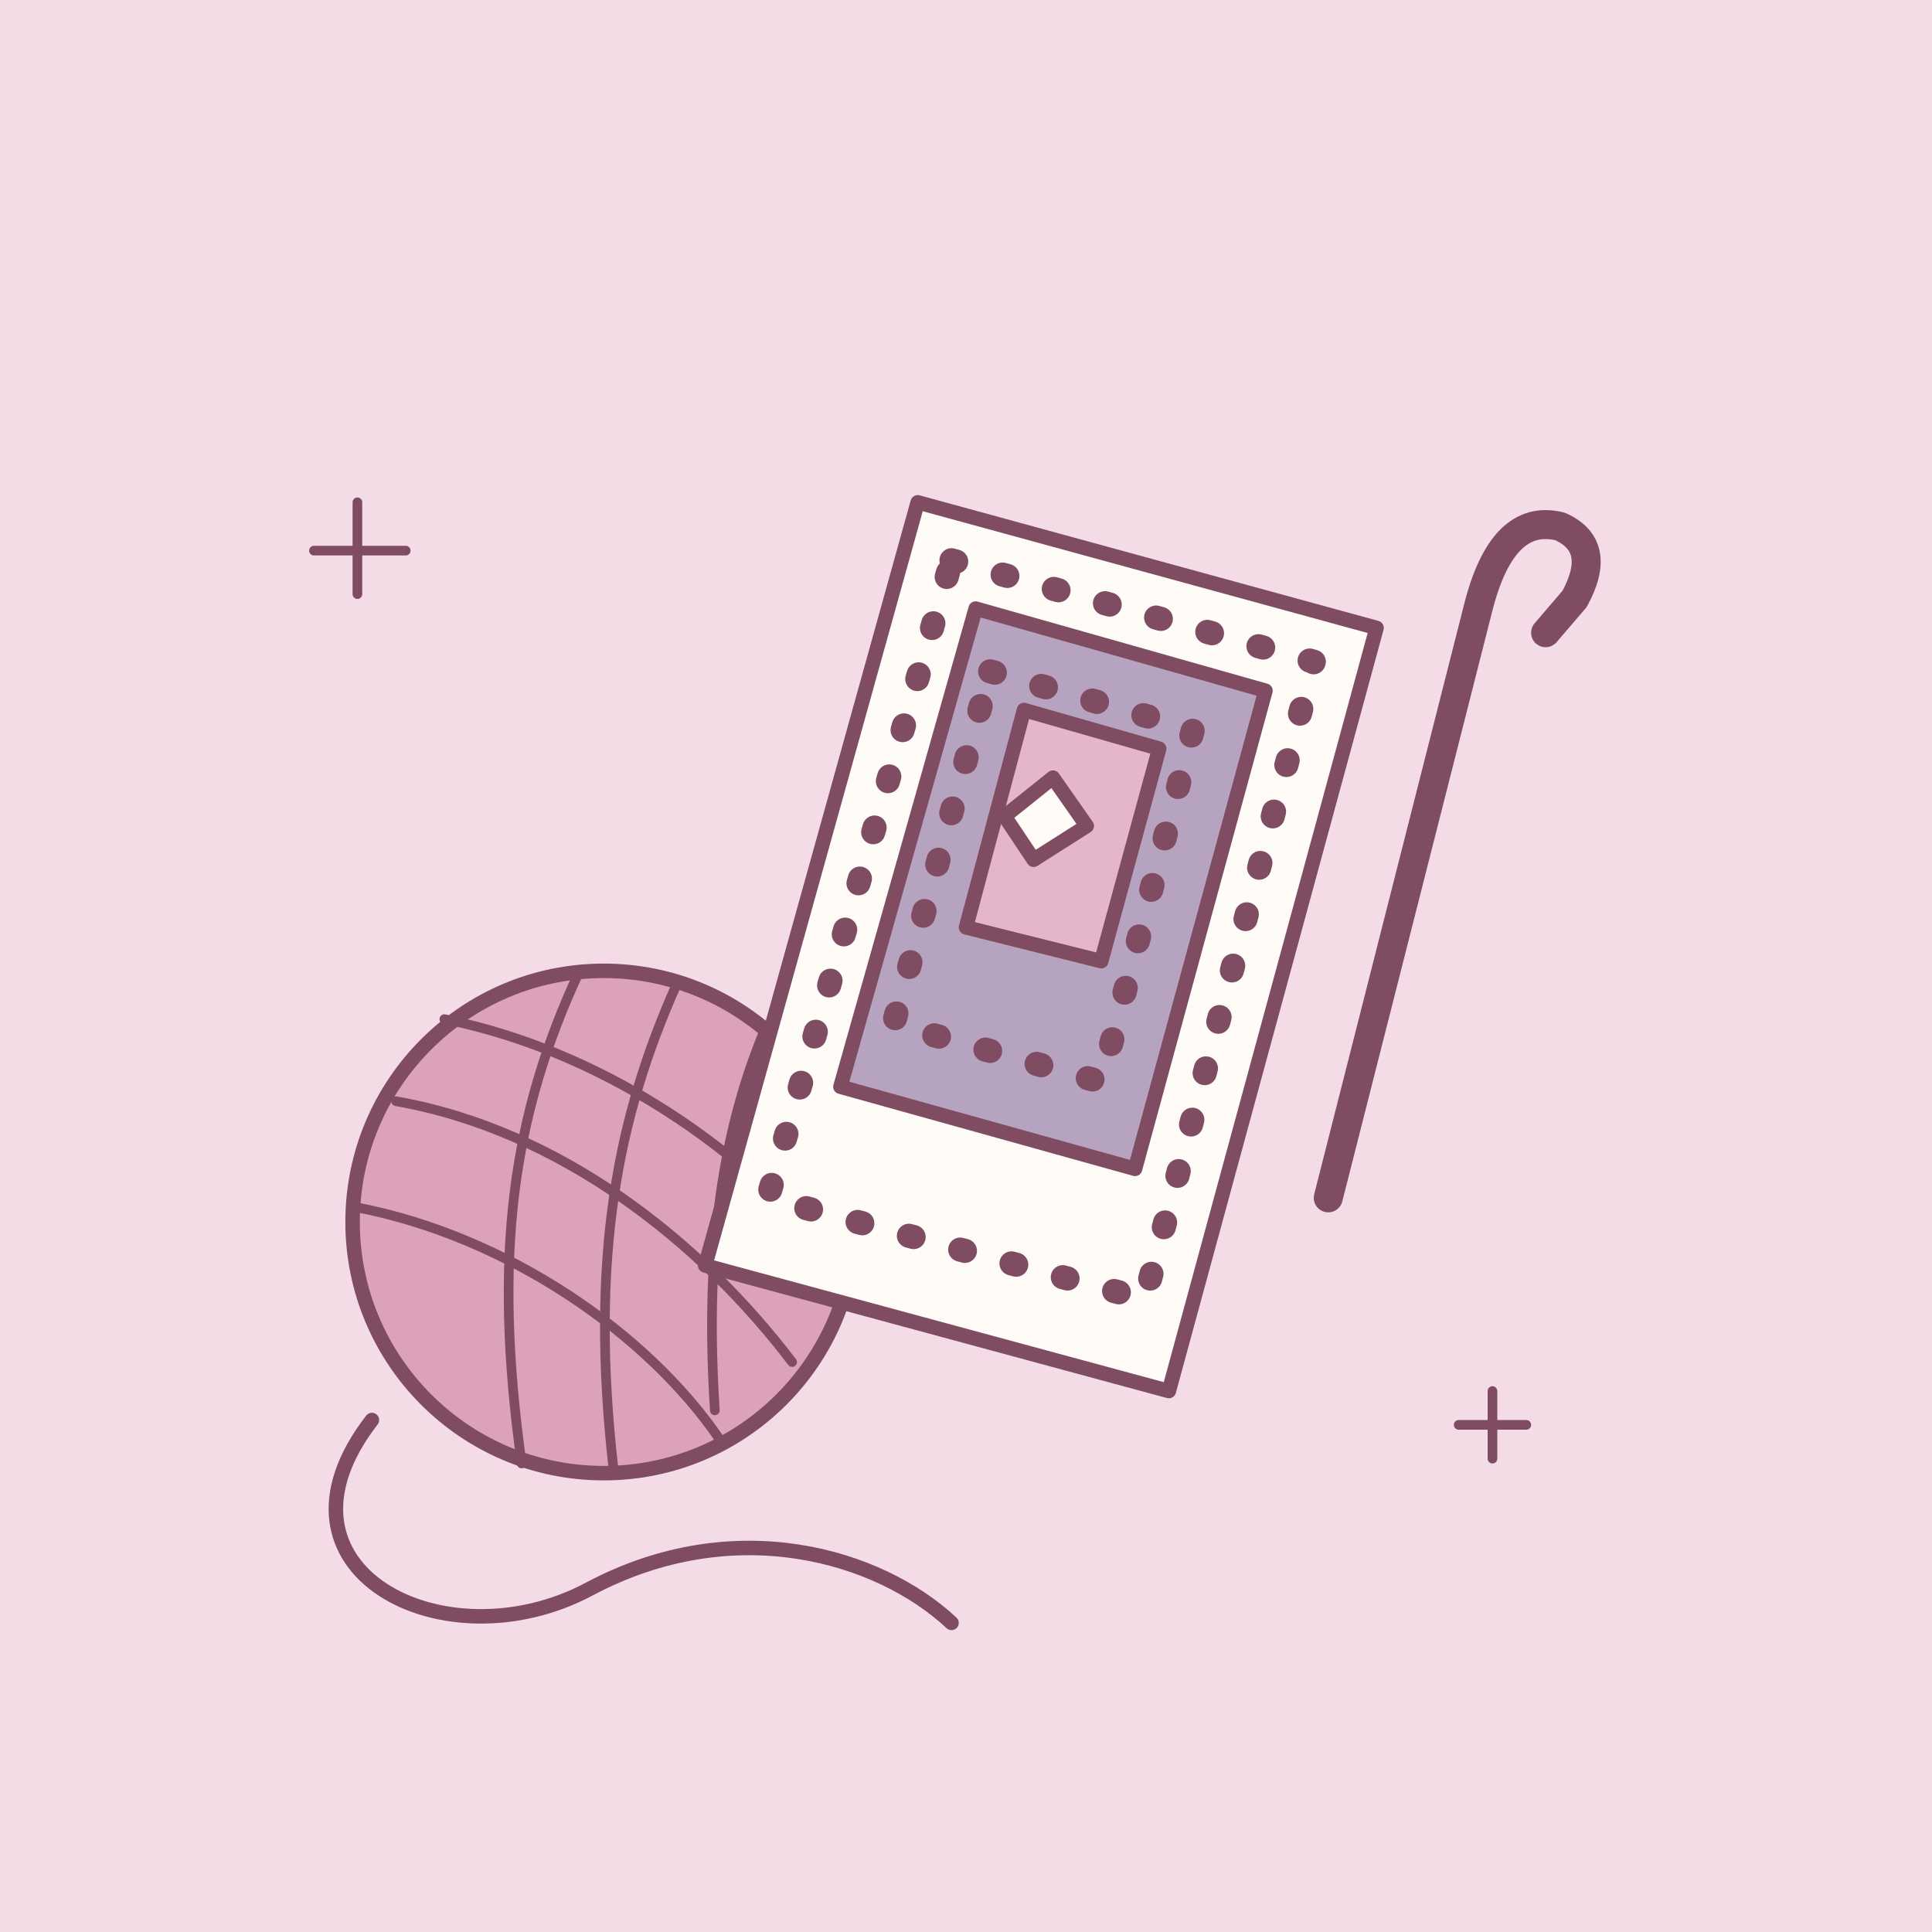
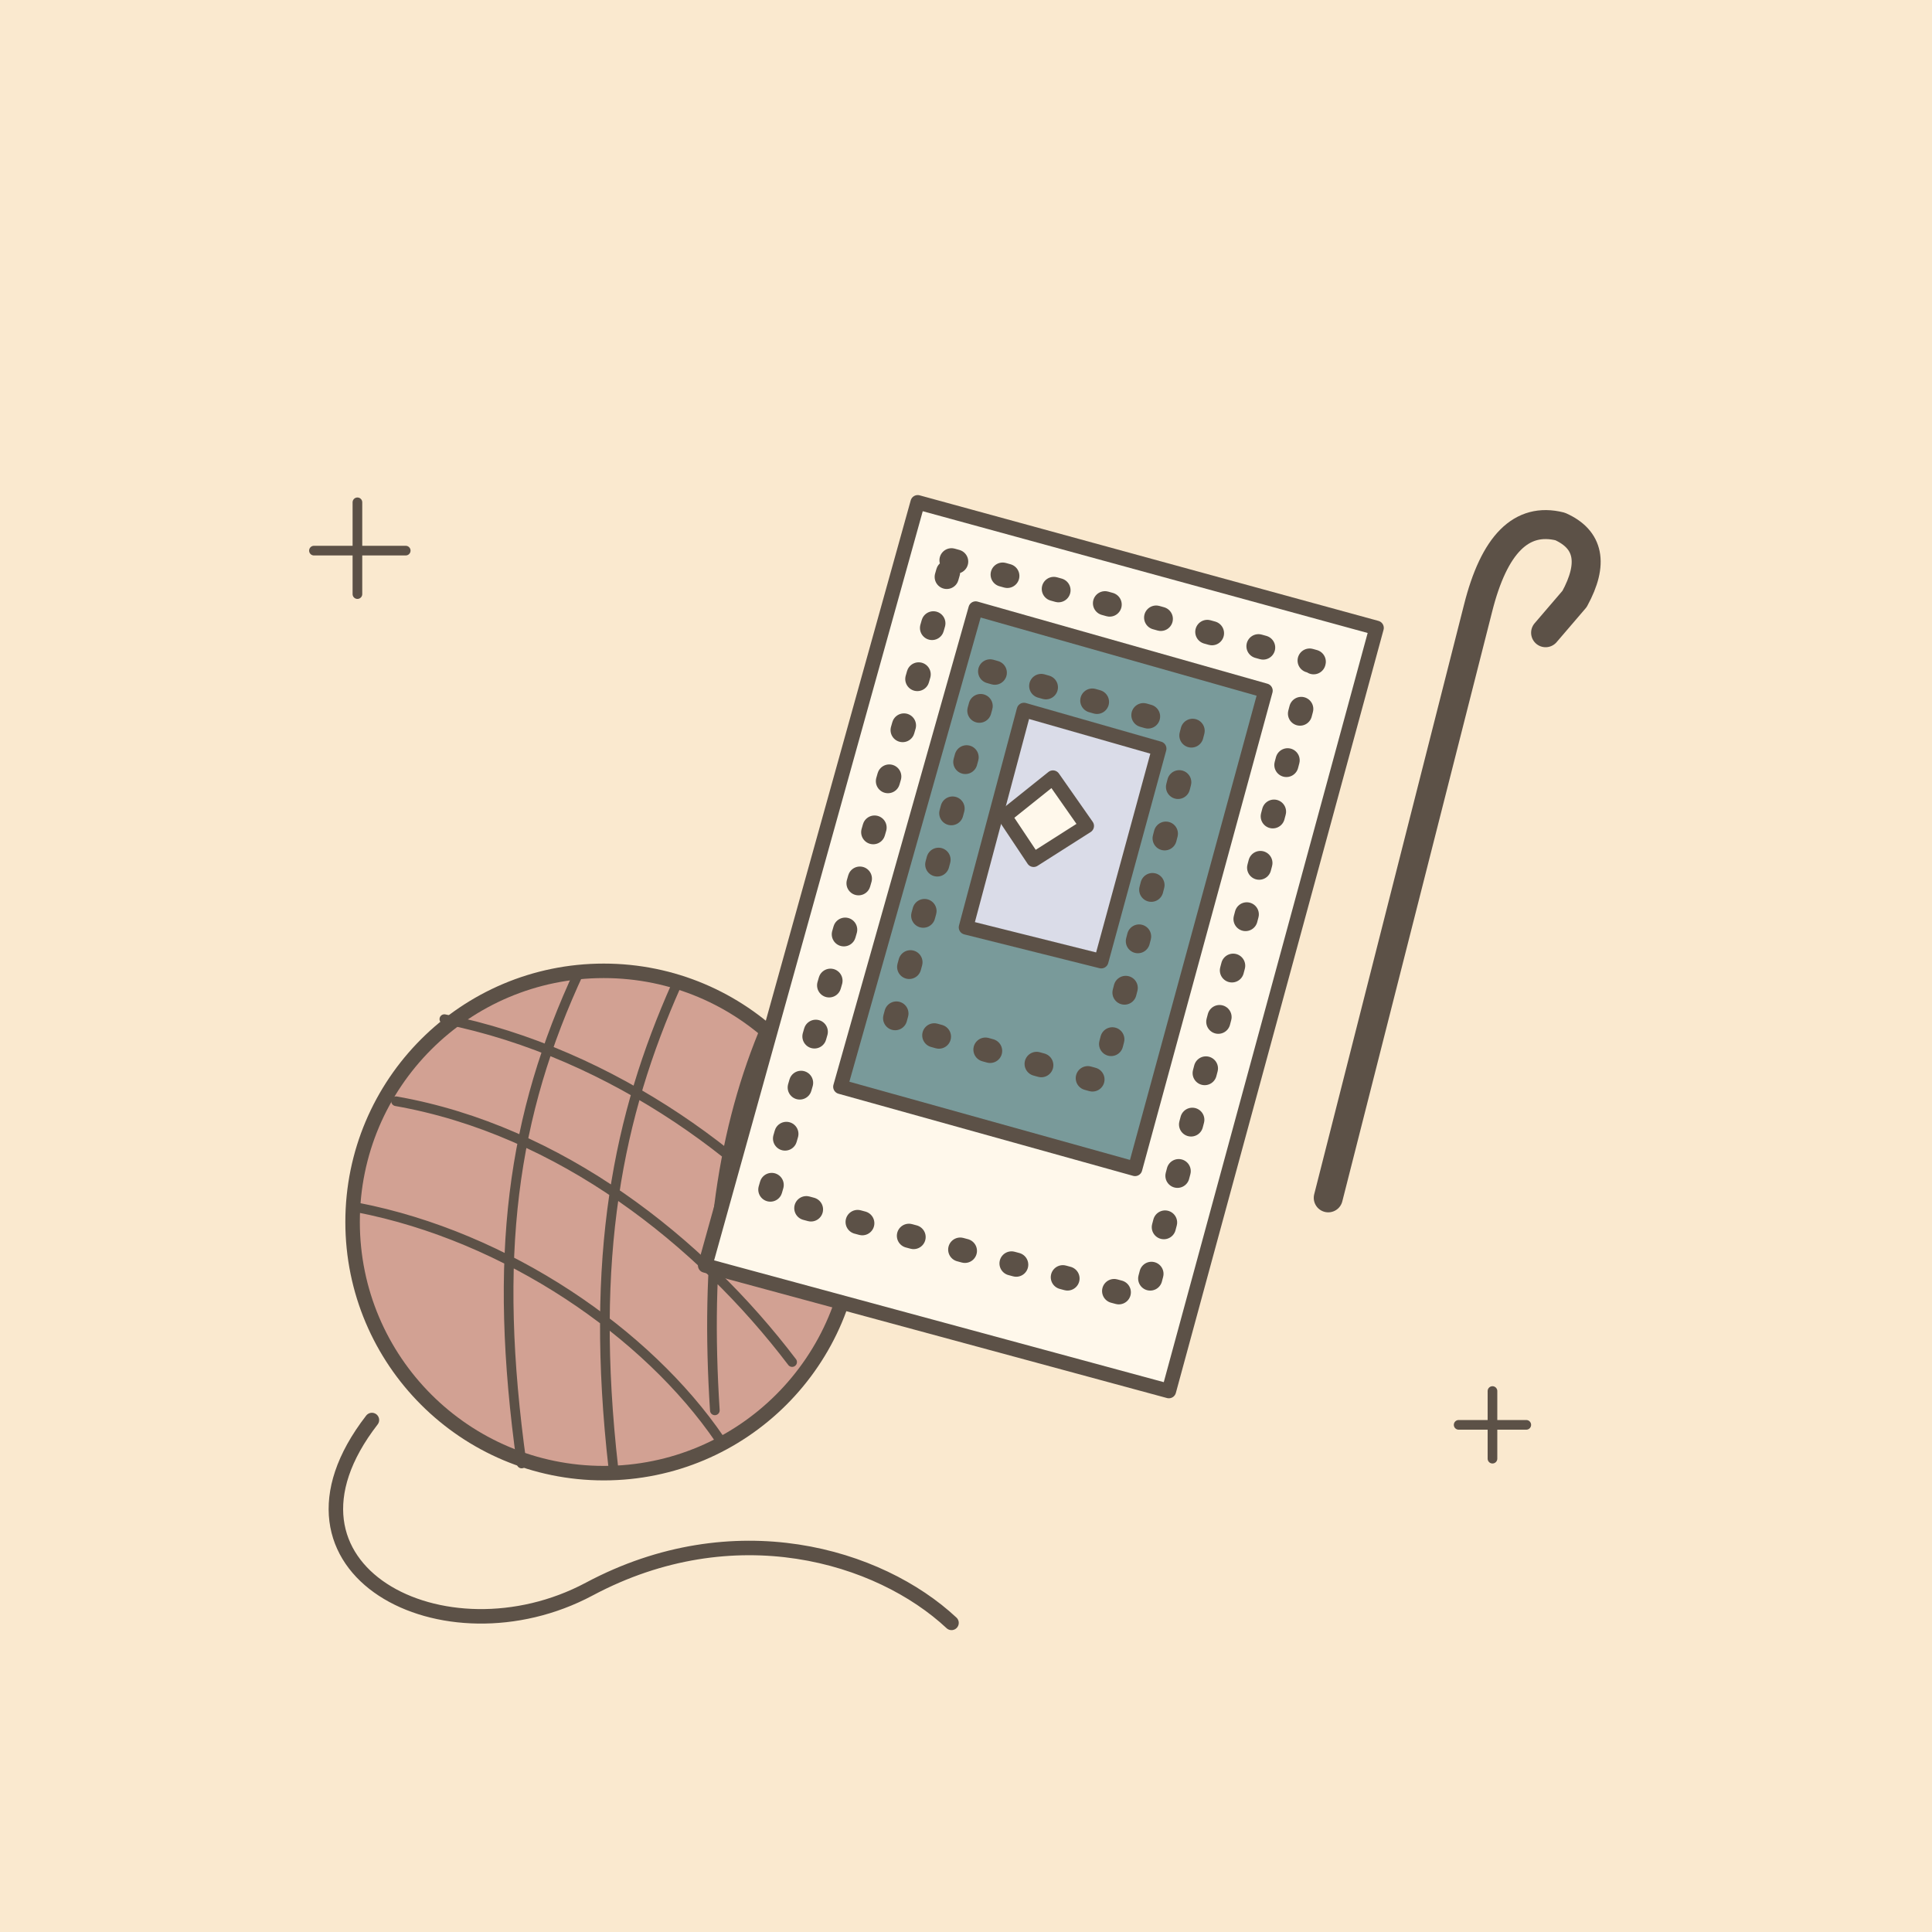
<svg xmlns="http://www.w3.org/2000/svg" viewBox="0 0 400 400" fill="none">
-   <rect width="400" height="400" fill="#f3dce5" />
-   <g stroke="#804c62" stroke-width="3" stroke-linecap="round" stroke-linejoin="round">
+   <rect width="400" height="400" fill="#fae9cf" />
+   <g stroke="#5c5147" stroke-width="3" stroke-linecap="round" stroke-linejoin="round">
    <path d="M77 294c-24 31 15 51 45 35s60-7 75 7" />
-     <circle cx="125" cy="253" r="52" fill="#dba2ba" />
+     <circle cx="125" cy="253" r="52" fill="#d2a193" />
    <path d="M82 228c34 6 63 29 82 54M92 211c35 7 66 30 83 53M74 250c31 6 60 26 75 48M120 201c-14 30-18 59-12 102M140 204c-12 27-18 56-13 100M158 214c-9 22-12 47-10 78" stroke-width="2" />
-     <path d="m190 104 95 26-43 158-96-26Z" fill="#fffbf6" />
-     <path d="m202 126 60 17-27 99-61-17Z" fill="#b6a3bf" />
-     <path d="m212 147 28 8-12 44-28-7Z" fill="#e5b6c9" />
-     <path d="m218 161 7 10-11 7-6-9Z" fill="#fffbf6" />
+     <path d="m190 104 95 26-43 158-96-26Z" fill="#fff8eb" />
+     <path d="m202 126 60 17-27 99-61-17Z" fill="#799a9a" />
+     <path d="m212 147 28 8-12 44-28-7Z" fill="#dadce8" />
+     <path d="m218 161 7 10-11 7-6-9Z" fill="#fff8eb" />
    <g stroke-width="5" stroke-dasharray="1 10">
      <path d="m197 116 75 21-35 132-78-21Z" />
      <path d="m205 139 42 12-19 73-43-12Z" />
    </g>
    <path d="m275 248 31-122q5-20 17-17 9 4 3 15l-6 7" stroke-width="6" />
    <path d="M74 104v19m-9-9h19m225 174v14m-7-7h14" stroke-width="2" />
  </g>
</svg>
